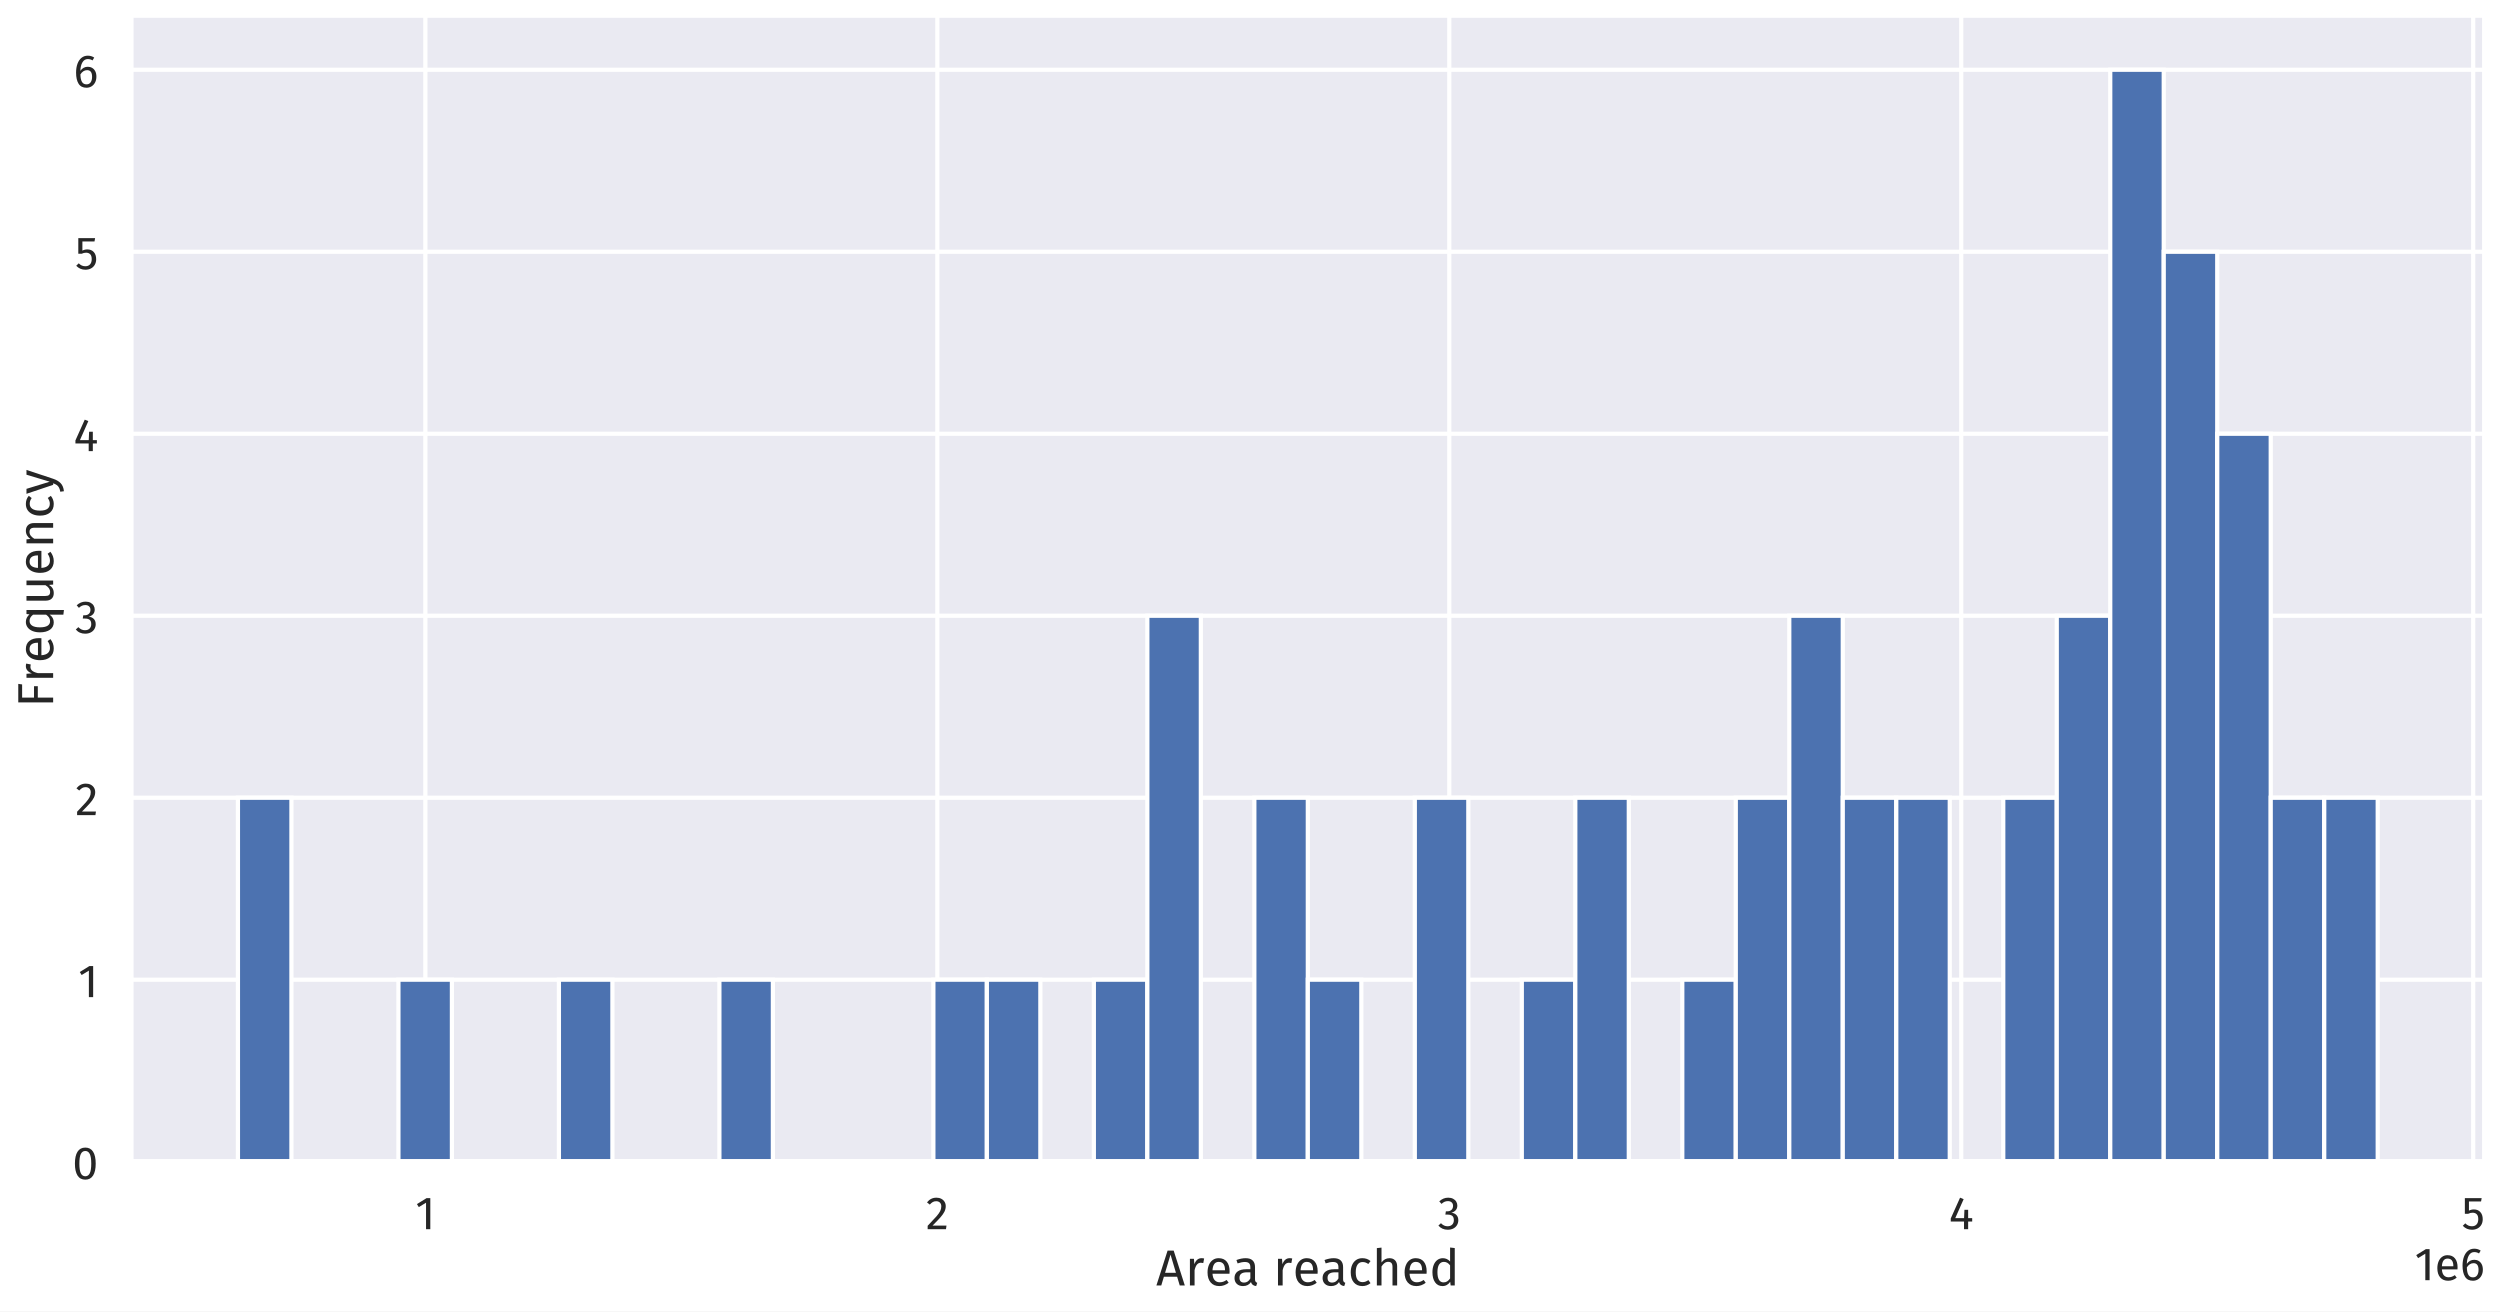
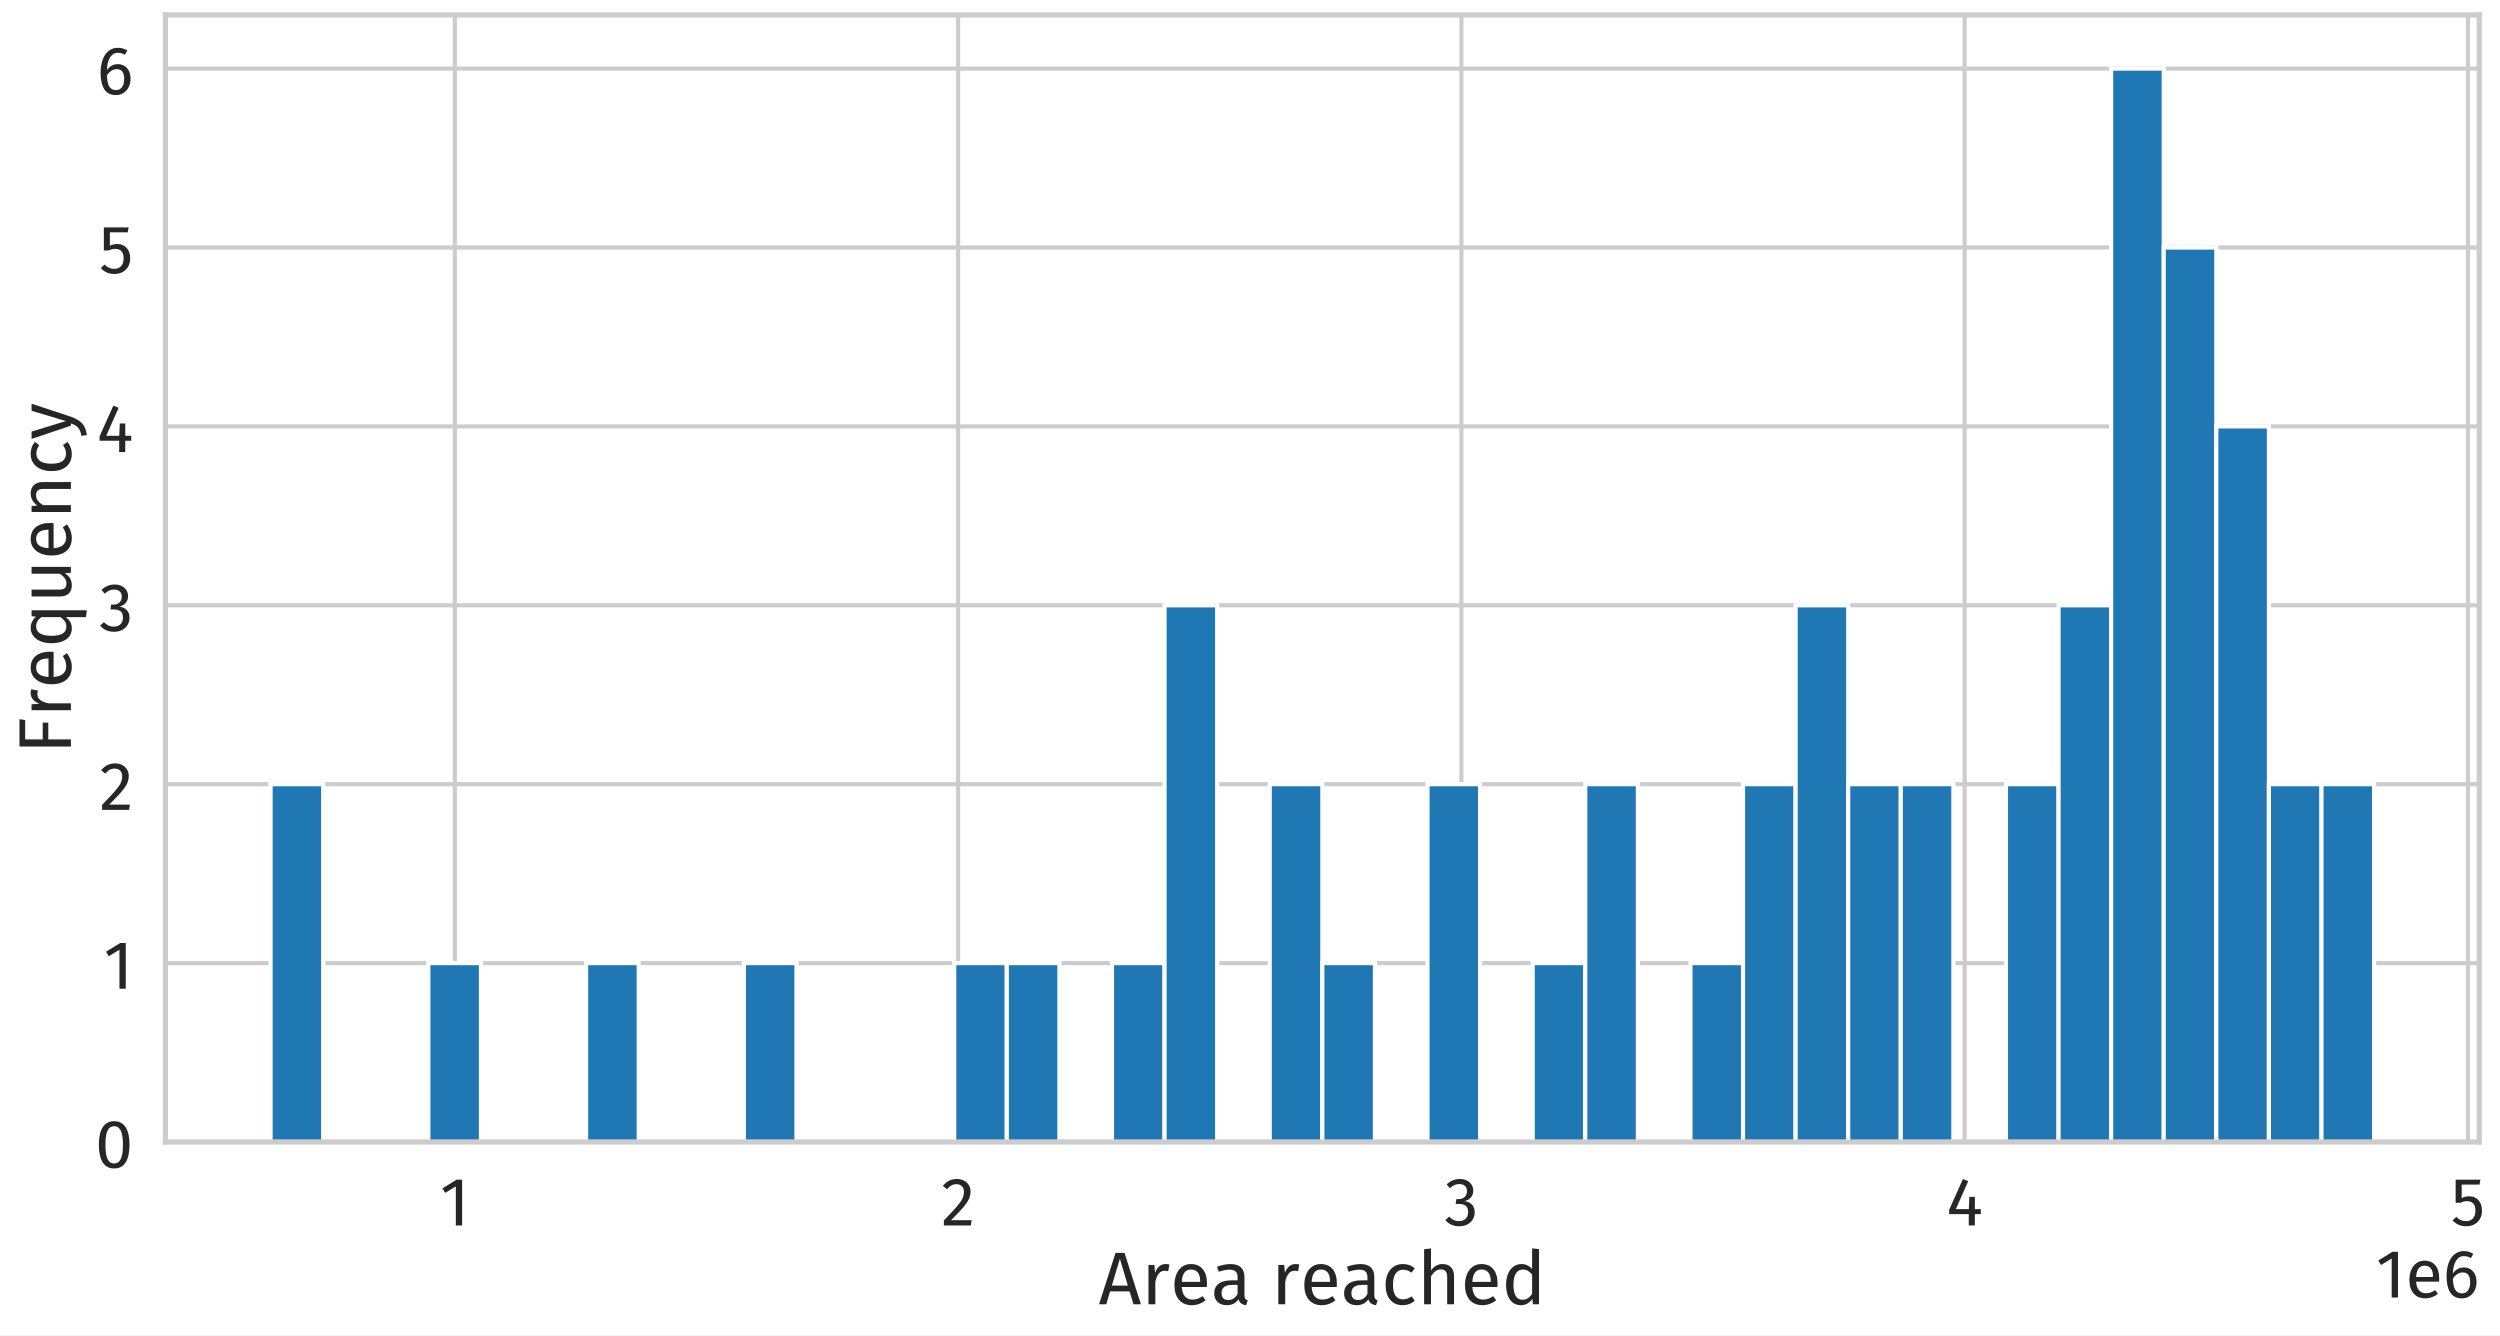
- <svg xmlns="http://www.w3.org/2000/svg" xmlns:xlink="http://www.w3.org/1999/xlink" height="621.797pt" version="1.1" viewBox="0 0 1185.336 621.797" width="1185.336pt">
+ <svg xmlns="http://www.w3.org/2000/svg" xmlns:xlink="http://www.w3.org/1999/xlink" height="643.945pt" version="1.1" viewBox="0 0 1205.784 643.945" width="1205.784pt">
  <defs>
    <style type="text/css">*{stroke-linecap:butt;stroke-linejoin:round;}</style>
  </defs>
  <g id="figure_1">
    <g id="patch_1">
-       <path d="M 0 621.797  L 1185.336 621.797  L 1185.336 0  L 0 0  z " style="fill:#ffffff;" />
+       <path d="M -0 643.945  L 1205.784 643.945  L 1205.784 0  L -0 0  z " style="fill:#ffffff;" />
    </g>
    <g id="axes_1">
      <g id="patch_2">
-         <path d="M 62.087 550.8  L 1178.087 550.8  L 1178.087 7.2  L 62.087 7.2  z " style="fill:#eaeaf2;" />
+         <path d="M 79.78 550.8  L 1195.78 550.8  L 1195.78 7.2  L 79.78 7.2  z " style="fill:#ffffff;" />
      </g>
      <g id="matplotlib.axis_1">
        <g id="xtick_1">
          <g id="line2d_1">
-             <path clip-path="url(#pee688a3d0b)" d="M 201.681 550.8  L 201.681 7.2  " style="fill:none;stroke:#ffffff;stroke-linecap:round;stroke-width:2;" />
+             <path clip-path="url(#pb724a92b62)" d="M 219.374 550.8  L 219.374 7.2  " style="fill:none;stroke:#cccccc;stroke-linecap:round;stroke-width:2;" />
          </g>
          <g id="text_1">
-             <g style="fill:#262626;" transform="translate(196.9179 582.8)scale(0.22 -0.22)">
+             <g style="fill:#262626;" transform="translate(212.2299 591.05)scale(0.33 -0.33)">
              <defs>
                <path d="M 2067 4282  L 2067 0  L 1478 0  L 1478 3654  L 480 3046  L 224 3462  L 1549 4282  L 2067 4282  z " id="FiraSans-Regular-31" transform="scale(0.015625)" />
              </defs>
              <use xlink:href="#FiraSans-Regular-31" />
            </g>
          </g>
        </g>
        <g id="xtick_2">
          <g id="line2d_2">
-             <path clip-path="url(#pee688a3d0b)" d="M 444.417 550.8  L 444.417 7.2  " style="fill:none;stroke:#ffffff;stroke-linecap:round;stroke-width:2;" />
+             <path clip-path="url(#pb724a92b62)" d="M 462.11 550.8  L 462.11 7.2  " style="fill:none;stroke:#cccccc;stroke-linecap:round;stroke-width:2;" />
          </g>
          <g id="text_2">
-             <g style="fill:#262626;" transform="translate(438.9718 582.8)scale(0.22 -0.22)">
+             <g style="fill:#262626;" transform="translate(453.9426 591.05)scale(0.33 -0.33)">
              <defs>
                <path d="M 1459 4346  Q 1843 4346 2134 4192  Q 2426 4038 2586 3772  Q 2746 3507 2746 3174  Q 2746 2784 2570 2425  Q 2394 2067 2029 1651  Q 1664 1235 922 493  L 2848 493  L 2778 0  L 250 0  L 250 467  Q 1107 1357 1465 1769  Q 1824 2182 1977 2489  Q 2131 2797 2131 3149  Q 2131 3482 1939 3670  Q 1747 3859 1427 3859  Q 1165 3859 966 3750  Q 768 3642 544 3392  L 160 3699  Q 422 4026 742 4186  Q 1062 4346 1459 4346  z " id="FiraSans-Regular-32" transform="scale(0.015625)" />
              </defs>
              <use xlink:href="#FiraSans-Regular-32" />
            </g>
          </g>
        </g>
        <g id="xtick_3">
          <g id="line2d_3">
-             <path clip-path="url(#pee688a3d0b)" d="M 687.153 550.8  L 687.153 7.2  " style="fill:none;stroke:#ffffff;stroke-linecap:round;stroke-width:2;" />
+             <path clip-path="url(#pb724a92b62)" d="M 704.846 550.8  L 704.846 7.2  " style="fill:none;stroke:#cccccc;stroke-linecap:round;stroke-width:2;" />
          </g>
          <g id="text_3">
-             <g style="fill:#262626;" transform="translate(681.6634 582.8)scale(0.22 -0.22)">
+             <g style="fill:#262626;" transform="translate(696.6118 591.05)scale(0.33 -0.33)">
              <defs>
                <path d="M 1440 4346  Q 1837 4346 2121 4198  Q 2406 4051 2556 3801  Q 2707 3552 2707 3258  Q 2707 2867 2480 2614  Q 2253 2362 1875 2272  Q 2304 2234 2573 1965  Q 2842 1696 2842 1235  Q 2842 864 2662 563  Q 2483 262 2150 92  Q 1818 -77 1382 -77  Q 992 -77 665 67  Q 339 211 96 499  L 448 826  Q 659 608 880 505  Q 1101 403 1363 403  Q 1766 403 1996 630  Q 2227 858 2227 1242  Q 2227 1664 2009 1837  Q 1792 2010 1376 2010  L 1056 2010  L 1126 2464  L 1344 2464  Q 1677 2464 1897 2662  Q 2118 2861 2118 3219  Q 2118 3520 1926 3696  Q 1734 3872 1408 3872  Q 1158 3872 950 3782  Q 742 3693 525 3488  L 218 3840  Q 762 4346 1440 4346  z " id="FiraSans-Regular-33" transform="scale(0.015625)" />
              </defs>
              <use xlink:href="#FiraSans-Regular-33" />
            </g>
          </g>
        </g>
        <g id="xtick_4">
          <g id="line2d_4">
-             <path clip-path="url(#pee688a3d0b)" d="M 929.889 550.8  L 929.889 7.2  " style="fill:none;stroke:#ffffff;stroke-linecap:round;stroke-width:2;" />
+             <path clip-path="url(#pb724a92b62)" d="M 947.583 550.8  L 947.583 7.2  " style="fill:none;stroke:#cccccc;stroke-linecap:round;stroke-width:2;" />
          </g>
          <g id="text_4">
-             <g style="fill:#262626;" transform="translate(924.0369 582.8)scale(0.22 -0.22)">
+             <g style="fill:#262626;" transform="translate(938.8041 591.05)scale(0.33 -0.33)">
              <defs>
                <path d="M 3213 1523  L 3213 1056  L 2656 1056  L 2656 0  L 2086 0  L 2086 1056  L 256 1056  L 256 1478  L 1542 4346  L 2035 4141  L 877 1523  L 2093 1523  L 2144 2675  L 2656 2675  L 2656 1523  L 3213 1523  z " id="FiraSans-Regular-34" transform="scale(0.015625)" />
              </defs>
              <use xlink:href="#FiraSans-Regular-34" />
            </g>
          </g>
        </g>
        <g id="xtick_5">
          <g id="line2d_5">
-             <path clip-path="url(#pee688a3d0b)" d="M 1172.626 550.8  L 1172.626 7.2  " style="fill:none;stroke:#ffffff;stroke-linecap:round;stroke-width:2;" />
+             <path clip-path="url(#pb724a92b62)" d="M 1190.319 550.8  L 1190.319 7.2  " style="fill:none;stroke:#cccccc;stroke-linecap:round;stroke-width:2;" />
          </g>
          <g id="text_5">
-             <g style="fill:#262626;" transform="translate(1167.115 582.8)scale(0.22 -0.22)">
+             <g style="fill:#262626;" transform="translate(1182.053 591.05)scale(0.33 -0.33)">
              <defs>
                <path d="M 2688 3821  L 1018 3821  L 1018 2560  Q 1344 2726 1702 2726  Q 2253 2726 2585 2364  Q 2918 2003 2918 1370  Q 2918 947 2732 617  Q 2547 288 2211 105  Q 1875 -77 1434 -77  Q 1043 -77 736 60  Q 429 198 166 467  L 512 806  Q 717 602 934 502  Q 1152 403 1427 403  Q 1837 403 2070 659  Q 2304 915 2304 1382  Q 2304 1850 2093 2061  Q 1882 2272 1523 2272  Q 1357 2272 1216 2237  Q 1075 2202 915 2125  L 454 2125  L 454 4282  L 2771 4282  L 2688 3821  z " id="FiraSans-Regular-35" transform="scale(0.015625)" />
              </defs>
              <use xlink:href="#FiraSans-Regular-35" />
            </g>
          </g>
        </g>
        <g id="text_6">
-           <g style="fill:#262626;" transform="translate(548.1484 609.4853)scale(0.24 -0.24)">
+           <g style="fill:#262626;" transform="translate(529.8727 629.078)scale(0.36 -0.36)">
            <defs>
              <path d="M 2989 0  L 2656 1107  L 986 1107  L 653 0  L 38 0  L 1453 4410  L 2221 4410  L 3629 0  L 2989 0  z M 1133 1600  L 2509 1600  L 1824 3904  L 1133 1600  z " id="FiraSans-Regular-41" transform="scale(0.015625)" />
              <path d="M 2074 3450  Q 2253 3450 2406 3411  L 2298 2835  Q 2144 2874 2003 2874  Q 1690 2874 1498 2643  Q 1306 2413 1197 1926  L 1197 0  L 608 0  L 608 3373  L 1114 3373  L 1171 2688  Q 1306 3066 1536 3258  Q 1766 3450 2074 3450  z " id="FiraSans-Regular-72" transform="scale(0.015625)" />
              <path d="M 3155 1786  Q 3155 1638 3142 1485  L 992 1485  Q 1030 928 1273 665  Q 1517 403 1901 403  Q 2144 403 2349 473  Q 2554 544 2778 698  L 3034 346  Q 2496 -77 1856 -77  Q 1152 -77 758 384  Q 365 845 365 1651  Q 365 2176 534 2582  Q 704 2989 1021 3219  Q 1338 3450 1766 3450  Q 2438 3450 2796 3008  Q 3155 2566 3155 1786  z M 2573 1958  Q 2573 2458 2374 2720  Q 2176 2982 1779 2982  Q 1056 2982 992 1920  L 2573 1920  L 2573 1958  z " id="FiraSans-Regular-65" transform="scale(0.015625)" />
              <path d="M 2880 787  Q 2880 582 2950 483  Q 3021 384 3162 333  L 3027 -77  Q 2765 -45 2605 70  Q 2445 186 2368 429  Q 2029 -77 1363 -77  Q 864 -77 576 204  Q 288 486 288 941  Q 288 1478 675 1766  Q 1062 2054 1773 2054  L 2291 2054  L 2291 2304  Q 2291 2662 2118 2816  Q 1946 2970 1587 2970  Q 1216 2970 678 2790  L 531 3219  Q 1158 3450 1696 3450  Q 2291 3450 2585 3158  Q 2880 2867 2880 2330  L 2880 787  z M 1498 365  Q 2003 365 2291 890  L 2291 1664  L 1850 1664  Q 915 1664 915 973  Q 915 672 1062 518  Q 1210 365 1498 365  z " id="FiraSans-Regular-61" transform="scale(0.015625)" />
              <path id="FiraSans-Regular-20" transform="scale(0.015625)" />
              <path d="M 1837 3450  Q 2138 3450 2387 3363  Q 2637 3277 2867 3085  L 2586 2714  Q 2406 2842 2236 2902  Q 2067 2963 1862 2963  Q 1453 2963 1225 2636  Q 998 2310 998 1670  Q 998 1030 1222 726  Q 1446 422 1862 422  Q 2061 422 2227 483  Q 2394 544 2598 678  L 2867 294  Q 2406 -77 1837 -77  Q 1152 -77 758 384  Q 365 845 365 1658  Q 365 2195 544 2598  Q 723 3002 1052 3226  Q 1382 3450 1837 3450  z " id="FiraSans-Regular-63" transform="scale(0.015625)" />
              <path d="M 2195 3450  Q 2656 3450 2915 3174  Q 3174 2899 3174 2419  L 3174 0  L 2586 0  L 2586 2336  Q 2586 2694 2448 2841  Q 2310 2989 2048 2989  Q 1786 2989 1581 2835  Q 1376 2682 1197 2400  L 1197 0  L 608 0  L 608 4723  L 1197 4787  L 1197 2906  Q 1594 3450 2195 3450  z " id="FiraSans-Regular-68" transform="scale(0.015625)" />
              <path d="M 3219 4730  L 3219 0  L 2701 0  L 2643 467  Q 2477 211 2227 67  Q 1978 -77 1670 -77  Q 1069 -77 733 396  Q 397 870 397 1670  Q 397 2189 557 2592  Q 717 2995 1017 3222  Q 1318 3450 1722 3450  Q 2240 3450 2630 3034  L 2630 4800  L 3219 4730  z M 1798 390  Q 2067 390 2259 515  Q 2451 640 2630 890  L 2630 2541  Q 2464 2758 2275 2870  Q 2086 2982 1850 2982  Q 1459 2982 1244 2656  Q 1030 2330 1030 1683  Q 1030 1030 1228 710  Q 1427 390 1798 390  z " id="FiraSans-Regular-64" transform="scale(0.015625)" />
            </defs>
            <use xlink:href="#FiraSans-Regular-41" />
            <use x="57.3" xlink:href="#FiraSans-Regular-72" />
            <use x="95.9" xlink:href="#FiraSans-Regular-65" />
            <use x="150.4" xlink:href="#FiraSans-Regular-61" />
            <use x="204.8" xlink:href="#FiraSans-Regular-20" />
            <use x="231.3" xlink:href="#FiraSans-Regular-72" />
            <use x="269.9" xlink:href="#FiraSans-Regular-65" />
            <use x="324.4" xlink:href="#FiraSans-Regular-61" />
            <use x="378.8" xlink:href="#FiraSans-Regular-63" />
            <use x="426.6" xlink:href="#FiraSans-Regular-68" />
            <use x="485.2" xlink:href="#FiraSans-Regular-65" />
            <use x="539.7" xlink:href="#FiraSans-Regular-64" />
          </g>
        </g>
        <g id="text_7">
-           <g style="fill:#262626;" transform="translate(1144.846 606.9853)scale(0.22 -0.22)">
+           <g style="fill:#262626;" transform="translate(1145.919 625.828)scale(0.33 -0.33)">
            <defs>
              <path d="M 1971 2816  Q 2298 2816 2566 2662  Q 2835 2509 2995 2201  Q 3155 1894 3155 1453  Q 3155 998 2972 649  Q 2790 301 2480 112  Q 2170 -77 1792 -77  Q 1043 -77 697 476  Q 352 1030 352 2010  Q 352 2707 547 3235  Q 742 3763 1107 4054  Q 1472 4346 1971 4346  Q 2458 4346 2854 4083  L 2624 3693  Q 2323 3878 1965 3878  Q 1504 3878 1235 3436  Q 966 2995 941 2253  Q 1338 2816 1971 2816  z M 1792 390  Q 2163 390 2361 672  Q 2560 954 2560 1434  Q 2560 2349 1869 2349  Q 1587 2349 1350 2192  Q 1114 2035 947 1760  Q 966 1056 1168 723  Q 1370 390 1792 390  z " id="FiraSans-Regular-36" transform="scale(0.015625)" />
            </defs>
            <use xlink:href="#FiraSans-Regular-31" />
            <use x="43.3" xlink:href="#FiraSans-Regular-65" />
            <use x="97.8" xlink:href="#FiraSans-Regular-36" />
          </g>
        </g>
      </g>
      <g id="matplotlib.axis_2">
        <g id="ytick_1">
          <g id="line2d_6">
-             <path clip-path="url(#pee688a3d0b)" d="M 62.087 550.8  L 1178.087 550.8  " style="fill:none;stroke:#ffffff;stroke-linecap:round;stroke-width:2;" />
+             <path clip-path="url(#pb724a92b62)" d="M 79.78 550.8  L 1195.78 550.8  " style="fill:none;stroke:#cccccc;stroke-linecap:round;stroke-width:2;" />
          </g>
          <g id="text_8">
-             <g style="fill:#262626;" transform="translate(34.31125 559.05)scale(0.22 -0.22)">
+             <g style="fill:#262626;" transform="translate(45.86688 563.175)scale(0.33 -0.33)">
              <defs>
                <path d="M 1786 4346  Q 2496 4346 2857 3779  Q 3219 3213 3219 2138  Q 3219 1062 2857 492  Q 2496 -77 1786 -77  Q 1075 -77 713 492  Q 352 1062 352 2138  Q 352 3213 713 3779  Q 1075 4346 1786 4346  z M 1786 3878  Q 1370 3878 1168 3468  Q 966 3059 966 2138  Q 966 1216 1168 803  Q 1370 390 1786 390  Q 2195 390 2400 803  Q 2605 1216 2605 2138  Q 2605 3053 2400 3465  Q 2195 3878 1786 3878  z " id="FiraSans-Regular-30" transform="scale(0.015625)" />
              </defs>
              <use xlink:href="#FiraSans-Regular-30" />
            </g>
          </g>
        </g>
        <g id="ytick_2">
          <g id="line2d_7">
-             <path clip-path="url(#pee688a3d0b)" d="M 62.087 464.514  L 1178.087 464.514  " style="fill:none;stroke:#ffffff;stroke-linecap:round;stroke-width:2;" />
+             <path clip-path="url(#pb724a92b62)" d="M 79.78 464.514  L 1195.78 464.514  " style="fill:none;stroke:#cccccc;stroke-linecap:round;stroke-width:2;" />
          </g>
          <g id="text_9">
-             <g style="fill:#262626;" transform="translate(37.06125 472.7643)scale(0.22 -0.22)">
+             <g style="fill:#262626;" transform="translate(49.99188 476.8893)scale(0.33 -0.33)">
              <use xlink:href="#FiraSans-Regular-31" />
            </g>
          </g>
        </g>
        <g id="ytick_3">
          <g id="line2d_8">
-             <path clip-path="url(#pee688a3d0b)" d="M 62.087 378.229  L 1178.087 378.229  " style="fill:none;stroke:#ffffff;stroke-linecap:round;stroke-width:2;" />
+             <path clip-path="url(#pb724a92b62)" d="M 79.78 378.229  L 1195.78 378.229  " style="fill:none;stroke:#cccccc;stroke-linecap:round;stroke-width:2;" />
          </g>
          <g id="text_10">
-             <g style="fill:#262626;" transform="translate(35.69656 386.4786)scale(0.22 -0.22)">
+             <g style="fill:#262626;" transform="translate(47.94484 390.6036)scale(0.33 -0.33)">
              <use xlink:href="#FiraSans-Regular-32" />
            </g>
          </g>
        </g>
        <g id="ytick_4">
          <g id="line2d_9">
-             <path clip-path="url(#pee688a3d0b)" d="M 62.087 291.943  L 1178.087 291.943  " style="fill:none;stroke:#ffffff;stroke-linecap:round;stroke-width:2;" />
+             <path clip-path="url(#pb724a92b62)" d="M 79.78 291.943  L 1195.78 291.943  " style="fill:none;stroke:#cccccc;stroke-linecap:round;stroke-width:2;" />
          </g>
          <g id="text_11">
-             <g style="fill:#262626;" transform="translate(35.60719 300.1929)scale(0.22 -0.22)">
+             <g style="fill:#262626;" transform="translate(47.81078 304.3179)scale(0.33 -0.33)">
              <use xlink:href="#FiraSans-Regular-33" />
            </g>
          </g>
        </g>
        <g id="ytick_5">
          <g id="line2d_10">
-             <path clip-path="url(#pee688a3d0b)" d="M 62.087 205.657  L 1178.087 205.657  " style="fill:none;stroke:#ffffff;stroke-linecap:round;stroke-width:2;" />
+             <path clip-path="url(#pb724a92b62)" d="M 79.78 205.657  L 1195.78 205.657  " style="fill:none;stroke:#cccccc;stroke-linecap:round;stroke-width:2;" />
          </g>
          <g id="text_12">
-             <g style="fill:#262626;" transform="translate(34.88188 213.9071)scale(0.22 -0.22)">
+             <g style="fill:#262626;" transform="translate(46.72281 218.0321)scale(0.33 -0.33)">
              <use xlink:href="#FiraSans-Regular-34" />
            </g>
          </g>
        </g>
        <g id="ytick_6">
          <g id="line2d_11">
-             <path clip-path="url(#pee688a3d0b)" d="M 62.087 119.371  L 1178.087 119.371  " style="fill:none;stroke:#ffffff;stroke-linecap:round;stroke-width:2;" />
+             <path clip-path="url(#pb724a92b62)" d="M 79.78 119.371  L 1195.78 119.371  " style="fill:none;stroke:#cccccc;stroke-linecap:round;stroke-width:2;" />
          </g>
          <g id="text_13">
-             <g style="fill:#262626;" transform="translate(35.56594 127.6214)scale(0.22 -0.22)">
+             <g style="fill:#262626;" transform="translate(47.74891 131.7464)scale(0.33 -0.33)">
              <use xlink:href="#FiraSans-Regular-35" />
            </g>
          </g>
        </g>
        <g id="ytick_7">
          <g id="line2d_12">
-             <path clip-path="url(#pee688a3d0b)" d="M 62.087 33.086  L 1178.087 33.086  " style="fill:none;stroke:#ffffff;stroke-linecap:round;stroke-width:2;" />
+             <path clip-path="url(#pb724a92b62)" d="M 79.78 33.086  L 1195.78 33.086  " style="fill:none;stroke:#cccccc;stroke-linecap:round;stroke-width:2;" />
          </g>
          <g id="text_14">
-             <g style="fill:#262626;" transform="translate(34.86125 41.33571)scale(0.22 -0.22)">
+             <g style="fill:#262626;" transform="translate(46.69188 45.46071)scale(0.33 -0.33)">
              <use xlink:href="#FiraSans-Regular-36" />
            </g>
          </g>
        </g>
        <g id="text_15">
-           <g style="fill:#262626;" transform="translate(25.2 335.4337)rotate(-90)scale(0.24 -0.24)">
+           <g style="fill:#262626;" transform="translate(34.2 363.6506)rotate(-90)scale(0.36 -0.36)">
            <defs>
              <path d="M 640 0  L 640 4410  L 2982 4410  L 2912 3923  L 1248 3923  L 1248 2419  L 2688 2419  L 2688 1939  L 1248 1939  L 1248 0  L 640 0  z " id="FiraSans-Regular-46" transform="scale(0.015625)" />
              <path d="M 3219 3373  L 3219 -1363  L 2630 -1293  L 2630 448  Q 2464 198 2217 60  Q 1971 -77 1670 -77  Q 1069 -77 733 396  Q 397 870 397 1670  Q 397 2189 557 2592  Q 717 2995 1017 3222  Q 1318 3450 1722 3450  Q 2259 3450 2669 2995  L 2714 3373  L 3219 3373  z M 1798 390  Q 2067 390 2259 515  Q 2451 640 2630 890  L 2630 2541  Q 2464 2758 2275 2870  Q 2086 2982 1850 2982  Q 1459 2982 1244 2656  Q 1030 2330 1030 1683  Q 1030 1030 1228 710  Q 1427 390 1798 390  z " id="FiraSans-Regular-71" transform="scale(0.015625)" />
              <path d="M 3117 0  L 2611 0  L 2566 525  Q 2374 211 2124 67  Q 1875 -77 1517 -77  Q 1075 -77 825 192  Q 576 461 576 954  L 576 3373  L 1165 3373  L 1165 1018  Q 1165 672 1286 528  Q 1408 384 1683 384  Q 2176 384 2528 966  L 2528 3373  L 3117 3373  L 3117 0  z " id="FiraSans-Regular-75" transform="scale(0.015625)" />
              <path d="M 2195 3450  Q 2656 3450 2915 3174  Q 3174 2899 3174 2419  L 3174 0  L 2586 0  L 2586 2336  Q 2586 2694 2451 2841  Q 2317 2989 2054 2989  Q 1786 2989 1581 2835  Q 1376 2682 1197 2394  L 1197 0  L 608 0  L 608 3373  L 1114 3373  L 1165 2874  Q 1344 3142 1609 3296  Q 1875 3450 2195 3450  z " id="FiraSans-Regular-6e" transform="scale(0.015625)" />
              <path d="M 1958 -19  Q 1760 -608 1405 -950  Q 1050 -1293 390 -1363  L 326 -902  Q 659 -845 857 -736  Q 1056 -627 1174 -457  Q 1293 -288 1395 0  L 1197 0  L 64 3373  L 691 3373  L 1594 429  L 2477 3373  L 3085 3373  L 1958 -19  z " id="FiraSans-Regular-79" transform="scale(0.015625)" />
            </defs>
            <use xlink:href="#FiraSans-Regular-46" />
            <use x="49.1" xlink:href="#FiraSans-Regular-72" />
            <use x="87.7" xlink:href="#FiraSans-Regular-65" />
            <use x="142.2" xlink:href="#FiraSans-Regular-71" />
            <use x="202" xlink:href="#FiraSans-Regular-75" />
            <use x="260.2" xlink:href="#FiraSans-Regular-65" />
            <use x="314.7" xlink:href="#FiraSans-Regular-6e" />
            <use x="373.3" xlink:href="#FiraSans-Regular-63" />
            <use x="421.1" xlink:href="#FiraSans-Regular-79" />
          </g>
        </g>
      </g>
      <g id="patch_3">
-         <path clip-path="url(#pee688a3d0b)" d="M 112.814 550.8  L 138.177 550.8  L 138.177 378.229  L 112.814 378.229  z " style="fill:#4c72b0;stroke:#ffffff;stroke-linejoin:miter;stroke-width:2;" />
+         <path clip-path="url(#pb724a92b62)" d="M 130.507 550.8  L 155.871 550.8  L 155.871 378.229  L 130.507 378.229  z " style="fill:#1f77b4;stroke:#ffffff;stroke-linejoin:miter;stroke-width:2;" />
      </g>
      <g id="patch_4">
-         <path clip-path="url(#pee688a3d0b)" d="M 138.177 550.8  L 163.541 550.8  L 163.541 550.8  L 138.177 550.8  z " style="fill:#4c72b0;stroke:#ffffff;stroke-linejoin:miter;stroke-width:2;" />
+         <path clip-path="url(#pb724a92b62)" d="M 155.871 550.8  L 181.234 550.8  L 181.234 550.8  L 155.871 550.8  z " style="fill:#1f77b4;stroke:#ffffff;stroke-linejoin:miter;stroke-width:2;" />
      </g>
      <g id="patch_5">
-         <path clip-path="url(#pee688a3d0b)" d="M 163.541 550.8  L 188.905 550.8  L 188.905 550.8  L 163.541 550.8  z " style="fill:#4c72b0;stroke:#ffffff;stroke-linejoin:miter;stroke-width:2;" />
+         <path clip-path="url(#pb724a92b62)" d="M 181.234 550.8  L 206.598 550.8  L 206.598 550.8  L 181.234 550.8  z " style="fill:#1f77b4;stroke:#ffffff;stroke-linejoin:miter;stroke-width:2;" />
      </g>
      <g id="patch_6">
-         <path clip-path="url(#pee688a3d0b)" d="M 188.905 550.8  L 214.268 550.8  L 214.268 464.514  L 188.905 464.514  z " style="fill:#4c72b0;stroke:#ffffff;stroke-linejoin:miter;stroke-width:2;" />
+         <path clip-path="url(#pb724a92b62)" d="M 206.598 550.8  L 231.962 550.8  L 231.962 464.514  L 206.598 464.514  z " style="fill:#1f77b4;stroke:#ffffff;stroke-linejoin:miter;stroke-width:2;" />
      </g>
      <g id="patch_7">
-         <path clip-path="url(#pee688a3d0b)" d="M 214.268 550.8  L 239.632 550.8  L 239.632 550.8  L 214.268 550.8  z " style="fill:#4c72b0;stroke:#ffffff;stroke-linejoin:miter;stroke-width:2;" />
+         <path clip-path="url(#pb724a92b62)" d="M 231.962 550.8  L 257.325 550.8  L 257.325 550.8  L 231.962 550.8  z " style="fill:#1f77b4;stroke:#ffffff;stroke-linejoin:miter;stroke-width:2;" />
      </g>
      <g id="patch_8">
-         <path clip-path="url(#pee688a3d0b)" d="M 239.632 550.8  L 264.996 550.8  L 264.996 550.8  L 239.632 550.8  z " style="fill:#4c72b0;stroke:#ffffff;stroke-linejoin:miter;stroke-width:2;" />
+         <path clip-path="url(#pb724a92b62)" d="M 257.325 550.8  L 282.689 550.8  L 282.689 550.8  L 257.325 550.8  z " style="fill:#1f77b4;stroke:#ffffff;stroke-linejoin:miter;stroke-width:2;" />
      </g>
      <g id="patch_9">
-         <path clip-path="url(#pee688a3d0b)" d="M 264.996 550.8  L 290.359 550.8  L 290.359 464.514  L 264.996 464.514  z " style="fill:#4c72b0;stroke:#ffffff;stroke-linejoin:miter;stroke-width:2;" />
+         <path clip-path="url(#pb724a92b62)" d="M 282.689 550.8  L 308.053 550.8  L 308.053 464.514  L 282.689 464.514  z " style="fill:#1f77b4;stroke:#ffffff;stroke-linejoin:miter;stroke-width:2;" />
      </g>
      <g id="patch_10">
-         <path clip-path="url(#pee688a3d0b)" d="M 290.359 550.8  L 315.723 550.8  L 315.723 550.8  L 290.359 550.8  z " style="fill:#4c72b0;stroke:#ffffff;stroke-linejoin:miter;stroke-width:2;" />
+         <path clip-path="url(#pb724a92b62)" d="M 308.053 550.8  L 333.416 550.8  L 333.416 550.8  L 308.053 550.8  z " style="fill:#1f77b4;stroke:#ffffff;stroke-linejoin:miter;stroke-width:2;" />
      </g>
      <g id="patch_11">
-         <path clip-path="url(#pee688a3d0b)" d="M 315.723 550.8  L 341.087 550.8  L 341.087 550.8  L 315.723 550.8  z " style="fill:#4c72b0;stroke:#ffffff;stroke-linejoin:miter;stroke-width:2;" />
+         <path clip-path="url(#pb724a92b62)" d="M 333.416 550.8  L 358.78 550.8  L 358.78 550.8  L 333.416 550.8  z " style="fill:#1f77b4;stroke:#ffffff;stroke-linejoin:miter;stroke-width:2;" />
      </g>
      <g id="patch_12">
-         <path clip-path="url(#pee688a3d0b)" d="M 341.087 550.8  L 366.45 550.8  L 366.45 464.514  L 341.087 464.514  z " style="fill:#4c72b0;stroke:#ffffff;stroke-linejoin:miter;stroke-width:2;" />
+         <path clip-path="url(#pb724a92b62)" d="M 358.78 550.8  L 384.143 550.8  L 384.143 464.514  L 358.78 464.514  z " style="fill:#1f77b4;stroke:#ffffff;stroke-linejoin:miter;stroke-width:2;" />
      </g>
      <g id="patch_13">
-         <path clip-path="url(#pee688a3d0b)" d="M 366.45 550.8  L 391.814 550.8  L 391.814 550.8  L 366.45 550.8  z " style="fill:#4c72b0;stroke:#ffffff;stroke-linejoin:miter;stroke-width:2;" />
+         <path clip-path="url(#pb724a92b62)" d="M 384.143 550.8  L 409.507 550.8  L 409.507 550.8  L 384.143 550.8  z " style="fill:#1f77b4;stroke:#ffffff;stroke-linejoin:miter;stroke-width:2;" />
      </g>
      <g id="patch_14">
-         <path clip-path="url(#pee688a3d0b)" d="M 391.814 550.8  L 417.177 550.8  L 417.177 550.8  L 391.814 550.8  z " style="fill:#4c72b0;stroke:#ffffff;stroke-linejoin:miter;stroke-width:2;" />
+         <path clip-path="url(#pb724a92b62)" d="M 409.507 550.8  L 434.871 550.8  L 434.871 550.8  L 409.507 550.8  z " style="fill:#1f77b4;stroke:#ffffff;stroke-linejoin:miter;stroke-width:2;" />
      </g>
      <g id="patch_15">
-         <path clip-path="url(#pee688a3d0b)" d="M 417.177 550.8  L 442.541 550.8  L 442.541 550.8  L 417.177 550.8  z " style="fill:#4c72b0;stroke:#ffffff;stroke-linejoin:miter;stroke-width:2;" />
+         <path clip-path="url(#pb724a92b62)" d="M 434.871 550.8  L 460.234 550.8  L 460.234 550.8  L 434.871 550.8  z " style="fill:#1f77b4;stroke:#ffffff;stroke-linejoin:miter;stroke-width:2;" />
      </g>
      <g id="patch_16">
-         <path clip-path="url(#pee688a3d0b)" d="M 442.541 550.8  L 467.905 550.8  L 467.905 464.514  L 442.541 464.514  z " style="fill:#4c72b0;stroke:#ffffff;stroke-linejoin:miter;stroke-width:2;" />
+         <path clip-path="url(#pb724a92b62)" d="M 460.234 550.8  L 485.598 550.8  L 485.598 464.514  L 460.234 464.514  z " style="fill:#1f77b4;stroke:#ffffff;stroke-linejoin:miter;stroke-width:2;" />
      </g>
      <g id="patch_17">
-         <path clip-path="url(#pee688a3d0b)" d="M 467.905 550.8  L 493.268 550.8  L 493.268 464.514  L 467.905 464.514  z " style="fill:#4c72b0;stroke:#ffffff;stroke-linejoin:miter;stroke-width:2;" />
+         <path clip-path="url(#pb724a92b62)" d="M 485.598 550.8  L 510.962 550.8  L 510.962 464.514  L 485.598 464.514  z " style="fill:#1f77b4;stroke:#ffffff;stroke-linejoin:miter;stroke-width:2;" />
      </g>
      <g id="patch_18">
-         <path clip-path="url(#pee688a3d0b)" d="M 493.268 550.8  L 518.632 550.8  L 518.632 550.8  L 493.268 550.8  z " style="fill:#4c72b0;stroke:#ffffff;stroke-linejoin:miter;stroke-width:2;" />
+         <path clip-path="url(#pb724a92b62)" d="M 510.962 550.8  L 536.325 550.8  L 536.325 550.8  L 510.962 550.8  z " style="fill:#1f77b4;stroke:#ffffff;stroke-linejoin:miter;stroke-width:2;" />
      </g>
      <g id="patch_19">
-         <path clip-path="url(#pee688a3d0b)" d="M 518.632 550.8  L 543.996 550.8  L 543.996 464.514  L 518.632 464.514  z " style="fill:#4c72b0;stroke:#ffffff;stroke-linejoin:miter;stroke-width:2;" />
+         <path clip-path="url(#pb724a92b62)" d="M 536.325 550.8  L 561.689 550.8  L 561.689 464.514  L 536.325 464.514  z " style="fill:#1f77b4;stroke:#ffffff;stroke-linejoin:miter;stroke-width:2;" />
      </g>
      <g id="patch_20">
-         <path clip-path="url(#pee688a3d0b)" d="M 543.996 550.8  L 569.359 550.8  L 569.359 291.943  L 543.996 291.943  z " style="fill:#4c72b0;stroke:#ffffff;stroke-linejoin:miter;stroke-width:2;" />
+         <path clip-path="url(#pb724a92b62)" d="M 561.689 550.8  L 587.053 550.8  L 587.053 291.943  L 561.689 291.943  z " style="fill:#1f77b4;stroke:#ffffff;stroke-linejoin:miter;stroke-width:2;" />
      </g>
      <g id="patch_21">
-         <path clip-path="url(#pee688a3d0b)" d="M 569.359 550.8  L 594.723 550.8  L 594.723 550.8  L 569.359 550.8  z " style="fill:#4c72b0;stroke:#ffffff;stroke-linejoin:miter;stroke-width:2;" />
+         <path clip-path="url(#pb724a92b62)" d="M 587.053 550.8  L 612.416 550.8  L 612.416 550.8  L 587.053 550.8  z " style="fill:#1f77b4;stroke:#ffffff;stroke-linejoin:miter;stroke-width:2;" />
      </g>
      <g id="patch_22">
-         <path clip-path="url(#pee688a3d0b)" d="M 594.723 550.8  L 620.087 550.8  L 620.087 378.229  L 594.723 378.229  z " style="fill:#4c72b0;stroke:#ffffff;stroke-linejoin:miter;stroke-width:2;" />
+         <path clip-path="url(#pb724a92b62)" d="M 612.416 550.8  L 637.78 550.8  L 637.78 378.229  L 612.416 378.229  z " style="fill:#1f77b4;stroke:#ffffff;stroke-linejoin:miter;stroke-width:2;" />
      </g>
      <g id="patch_23">
-         <path clip-path="url(#pee688a3d0b)" d="M 620.087 550.8  L 645.45 550.8  L 645.45 464.514  L 620.087 464.514  z " style="fill:#4c72b0;stroke:#ffffff;stroke-linejoin:miter;stroke-width:2;" />
+         <path clip-path="url(#pb724a92b62)" d="M 637.78 550.8  L 663.143 550.8  L 663.143 464.514  L 637.78 464.514  z " style="fill:#1f77b4;stroke:#ffffff;stroke-linejoin:miter;stroke-width:2;" />
      </g>
      <g id="patch_24">
-         <path clip-path="url(#pee688a3d0b)" d="M 645.45 550.8  L 670.814 550.8  L 670.814 550.8  L 645.45 550.8  z " style="fill:#4c72b0;stroke:#ffffff;stroke-linejoin:miter;stroke-width:2;" />
+         <path clip-path="url(#pb724a92b62)" d="M 663.143 550.8  L 688.507 550.8  L 688.507 550.8  L 663.143 550.8  z " style="fill:#1f77b4;stroke:#ffffff;stroke-linejoin:miter;stroke-width:2;" />
      </g>
      <g id="patch_25">
-         <path clip-path="url(#pee688a3d0b)" d="M 670.814 550.8  L 696.177 550.8  L 696.177 378.229  L 670.814 378.229  z " style="fill:#4c72b0;stroke:#ffffff;stroke-linejoin:miter;stroke-width:2;" />
+         <path clip-path="url(#pb724a92b62)" d="M 688.507 550.8  L 713.871 550.8  L 713.871 378.229  L 688.507 378.229  z " style="fill:#1f77b4;stroke:#ffffff;stroke-linejoin:miter;stroke-width:2;" />
      </g>
      <g id="patch_26">
-         <path clip-path="url(#pee688a3d0b)" d="M 696.177 550.8  L 721.541 550.8  L 721.541 550.8  L 696.177 550.8  z " style="fill:#4c72b0;stroke:#ffffff;stroke-linejoin:miter;stroke-width:2;" />
+         <path clip-path="url(#pb724a92b62)" d="M 713.871 550.8  L 739.234 550.8  L 739.234 550.8  L 713.871 550.8  z " style="fill:#1f77b4;stroke:#ffffff;stroke-linejoin:miter;stroke-width:2;" />
      </g>
      <g id="patch_27">
-         <path clip-path="url(#pee688a3d0b)" d="M 721.541 550.8  L 746.905 550.8  L 746.905 464.514  L 721.541 464.514  z " style="fill:#4c72b0;stroke:#ffffff;stroke-linejoin:miter;stroke-width:2;" />
+         <path clip-path="url(#pb724a92b62)" d="M 739.234 550.8  L 764.598 550.8  L 764.598 464.514  L 739.234 464.514  z " style="fill:#1f77b4;stroke:#ffffff;stroke-linejoin:miter;stroke-width:2;" />
      </g>
      <g id="patch_28">
-         <path clip-path="url(#pee688a3d0b)" d="M 746.905 550.8  L 772.268 550.8  L 772.268 378.229  L 746.905 378.229  z " style="fill:#4c72b0;stroke:#ffffff;stroke-linejoin:miter;stroke-width:2;" />
+         <path clip-path="url(#pb724a92b62)" d="M 764.598 550.8  L 789.962 550.8  L 789.962 378.229  L 764.598 378.229  z " style="fill:#1f77b4;stroke:#ffffff;stroke-linejoin:miter;stroke-width:2;" />
      </g>
      <g id="patch_29">
-         <path clip-path="url(#pee688a3d0b)" d="M 772.268 550.8  L 797.632 550.8  L 797.632 550.8  L 772.268 550.8  z " style="fill:#4c72b0;stroke:#ffffff;stroke-linejoin:miter;stroke-width:2;" />
+         <path clip-path="url(#pb724a92b62)" d="M 789.962 550.8  L 815.325 550.8  L 815.325 550.8  L 789.962 550.8  z " style="fill:#1f77b4;stroke:#ffffff;stroke-linejoin:miter;stroke-width:2;" />
      </g>
      <g id="patch_30">
-         <path clip-path="url(#pee688a3d0b)" d="M 797.632 550.8  L 822.996 550.8  L 822.996 464.514  L 797.632 464.514  z " style="fill:#4c72b0;stroke:#ffffff;stroke-linejoin:miter;stroke-width:2;" />
+         <path clip-path="url(#pb724a92b62)" d="M 815.325 550.8  L 840.689 550.8  L 840.689 464.514  L 815.325 464.514  z " style="fill:#1f77b4;stroke:#ffffff;stroke-linejoin:miter;stroke-width:2;" />
      </g>
      <g id="patch_31">
-         <path clip-path="url(#pee688a3d0b)" d="M 822.996 550.8  L 848.359 550.8  L 848.359 378.229  L 822.996 378.229  z " style="fill:#4c72b0;stroke:#ffffff;stroke-linejoin:miter;stroke-width:2;" />
+         <path clip-path="url(#pb724a92b62)" d="M 840.689 550.8  L 866.053 550.8  L 866.053 378.229  L 840.689 378.229  z " style="fill:#1f77b4;stroke:#ffffff;stroke-linejoin:miter;stroke-width:2;" />
      </g>
      <g id="patch_32">
-         <path clip-path="url(#pee688a3d0b)" d="M 848.359 550.8  L 873.723 550.8  L 873.723 291.943  L 848.359 291.943  z " style="fill:#4c72b0;stroke:#ffffff;stroke-linejoin:miter;stroke-width:2;" />
+         <path clip-path="url(#pb724a92b62)" d="M 866.053 550.8  L 891.416 550.8  L 891.416 291.943  L 866.053 291.943  z " style="fill:#1f77b4;stroke:#ffffff;stroke-linejoin:miter;stroke-width:2;" />
      </g>
      <g id="patch_33">
-         <path clip-path="url(#pee688a3d0b)" d="M 873.723 550.8  L 899.087 550.8  L 899.087 378.229  L 873.723 378.229  z " style="fill:#4c72b0;stroke:#ffffff;stroke-linejoin:miter;stroke-width:2;" />
+         <path clip-path="url(#pb724a92b62)" d="M 891.416 550.8  L 916.78 550.8  L 916.78 378.229  L 891.416 378.229  z " style="fill:#1f77b4;stroke:#ffffff;stroke-linejoin:miter;stroke-width:2;" />
      </g>
      <g id="patch_34">
-         <path clip-path="url(#pee688a3d0b)" d="M 899.087 550.8  L 924.45 550.8  L 924.45 378.229  L 899.087 378.229  z " style="fill:#4c72b0;stroke:#ffffff;stroke-linejoin:miter;stroke-width:2;" />
+         <path clip-path="url(#pb724a92b62)" d="M 916.78 550.8  L 942.143 550.8  L 942.143 378.229  L 916.78 378.229  z " style="fill:#1f77b4;stroke:#ffffff;stroke-linejoin:miter;stroke-width:2;" />
      </g>
      <g id="patch_35">
-         <path clip-path="url(#pee688a3d0b)" d="M 924.45 550.8  L 949.814 550.8  L 949.814 550.8  L 924.45 550.8  z " style="fill:#4c72b0;stroke:#ffffff;stroke-linejoin:miter;stroke-width:2;" />
+         <path clip-path="url(#pb724a92b62)" d="M 942.143 550.8  L 967.507 550.8  L 967.507 550.8  L 942.143 550.8  z " style="fill:#1f77b4;stroke:#ffffff;stroke-linejoin:miter;stroke-width:2;" />
      </g>
      <g id="patch_36">
-         <path clip-path="url(#pee688a3d0b)" d="M 949.814 550.8  L 975.177 550.8  L 975.177 378.229  L 949.814 378.229  z " style="fill:#4c72b0;stroke:#ffffff;stroke-linejoin:miter;stroke-width:2;" />
+         <path clip-path="url(#pb724a92b62)" d="M 967.507 550.8  L 992.871 550.8  L 992.871 378.229  L 967.507 378.229  z " style="fill:#1f77b4;stroke:#ffffff;stroke-linejoin:miter;stroke-width:2;" />
      </g>
      <g id="patch_37">
-         <path clip-path="url(#pee688a3d0b)" d="M 975.177 550.8  L 1000.541 550.8  L 1000.541 291.943  L 975.177 291.943  z " style="fill:#4c72b0;stroke:#ffffff;stroke-linejoin:miter;stroke-width:2;" />
+         <path clip-path="url(#pb724a92b62)" d="M 992.871 550.8  L 1018.234 550.8  L 1018.234 291.943  L 992.871 291.943  z " style="fill:#1f77b4;stroke:#ffffff;stroke-linejoin:miter;stroke-width:2;" />
      </g>
      <g id="patch_38">
-         <path clip-path="url(#pee688a3d0b)" d="M 1000.541 550.8  L 1025.905 550.8  L 1025.905 33.086  L 1000.541 33.086  z " style="fill:#4c72b0;stroke:#ffffff;stroke-linejoin:miter;stroke-width:2;" />
+         <path clip-path="url(#pb724a92b62)" d="M 1018.234 550.8  L 1043.598 550.8  L 1043.598 33.086  L 1018.234 33.086  z " style="fill:#1f77b4;stroke:#ffffff;stroke-linejoin:miter;stroke-width:2;" />
      </g>
      <g id="patch_39">
-         <path clip-path="url(#pee688a3d0b)" d="M 1025.905 550.8  L 1051.268 550.8  L 1051.268 119.371  L 1025.905 119.371  z " style="fill:#4c72b0;stroke:#ffffff;stroke-linejoin:miter;stroke-width:2;" />
+         <path clip-path="url(#pb724a92b62)" d="M 1043.598 550.8  L 1068.962 550.8  L 1068.962 119.371  L 1043.598 119.371  z " style="fill:#1f77b4;stroke:#ffffff;stroke-linejoin:miter;stroke-width:2;" />
      </g>
      <g id="patch_40">
-         <path clip-path="url(#pee688a3d0b)" d="M 1051.268 550.8  L 1076.632 550.8  L 1076.632 205.657  L 1051.268 205.657  z " style="fill:#4c72b0;stroke:#ffffff;stroke-linejoin:miter;stroke-width:2;" />
+         <path clip-path="url(#pb724a92b62)" d="M 1068.962 550.8  L 1094.325 550.8  L 1094.325 205.657  L 1068.962 205.657  z " style="fill:#1f77b4;stroke:#ffffff;stroke-linejoin:miter;stroke-width:2;" />
      </g>
      <g id="patch_41">
-         <path clip-path="url(#pee688a3d0b)" d="M 1076.632 550.8  L 1101.996 550.8  L 1101.996 378.229  L 1076.632 378.229  z " style="fill:#4c72b0;stroke:#ffffff;stroke-linejoin:miter;stroke-width:2;" />
+         <path clip-path="url(#pb724a92b62)" d="M 1094.325 550.8  L 1119.689 550.8  L 1119.689 378.229  L 1094.325 378.229  z " style="fill:#1f77b4;stroke:#ffffff;stroke-linejoin:miter;stroke-width:2;" />
      </g>
      <g id="patch_42">
-         <path clip-path="url(#pee688a3d0b)" d="M 1101.996 550.8  L 1127.359 550.8  L 1127.359 378.229  L 1101.996 378.229  z " style="fill:#4c72b0;stroke:#ffffff;stroke-linejoin:miter;stroke-width:2;" />
+         <path clip-path="url(#pb724a92b62)" d="M 1119.689 550.8  L 1145.053 550.8  L 1145.053 378.229  L 1119.689 378.229  z " style="fill:#1f77b4;stroke:#ffffff;stroke-linejoin:miter;stroke-width:2;" />
      </g>
      <g id="patch_43">
-         <path d="M 62.087 550.8  L 62.087 7.2  " style="fill:none;stroke:#ffffff;stroke-linecap:square;stroke-linejoin:miter;stroke-width:2.5;" />
+         <path d="M 79.78 550.8  L 79.78 7.2  " style="fill:none;stroke:#cccccc;stroke-linecap:square;stroke-linejoin:miter;stroke-width:2.5;" />
      </g>
      <g id="patch_44">
-         <path d="M 1178.087 550.8  L 1178.087 7.2  " style="fill:none;stroke:#ffffff;stroke-linecap:square;stroke-linejoin:miter;stroke-width:2.5;" />
+         <path d="M 1195.78 550.8  L 1195.78 7.2  " style="fill:none;stroke:#cccccc;stroke-linecap:square;stroke-linejoin:miter;stroke-width:2.5;" />
      </g>
      <g id="patch_45">
-         <path d="M 62.087 550.8  L 1178.087 550.8  " style="fill:none;stroke:#ffffff;stroke-linecap:square;stroke-linejoin:miter;stroke-width:2.5;" />
+         <path d="M 79.78 550.8  L 1195.78 550.8  " style="fill:none;stroke:#cccccc;stroke-linecap:square;stroke-linejoin:miter;stroke-width:2.5;" />
      </g>
      <g id="patch_46">
-         <path d="M 62.087 7.2  L 1178.087 7.2  " style="fill:none;stroke:#ffffff;stroke-linecap:square;stroke-linejoin:miter;stroke-width:2.5;" />
+         <path d="M 79.78 7.2  L 1195.78 7.2  " style="fill:none;stroke:#cccccc;stroke-linecap:square;stroke-linejoin:miter;stroke-width:2.5;" />
      </g>
    </g>
  </g>
  <defs>
-     <clipPath id="pee688a3d0b">
-       <rect height="543.6" width="1116" x="62.087" y="7.2" />
+     <clipPath id="pb724a92b62">
+       <rect height="543.6" width="1116" x="79.78" y="7.2" />
    </clipPath>
  </defs>
</svg>
